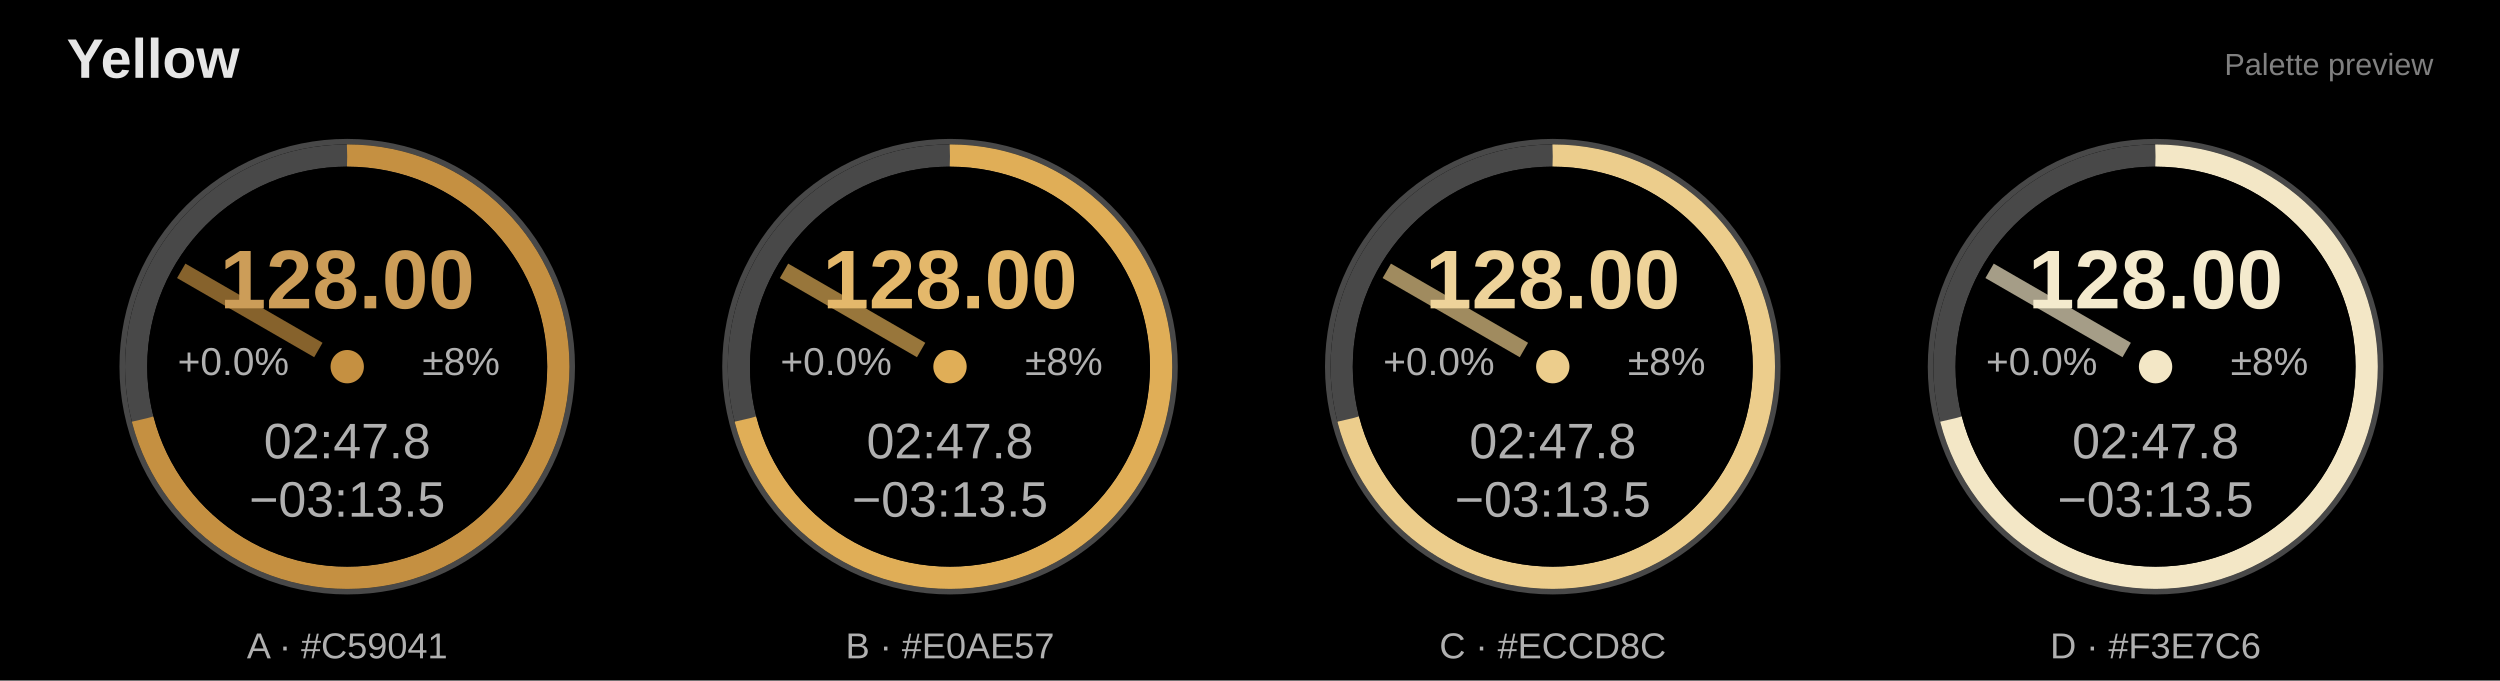
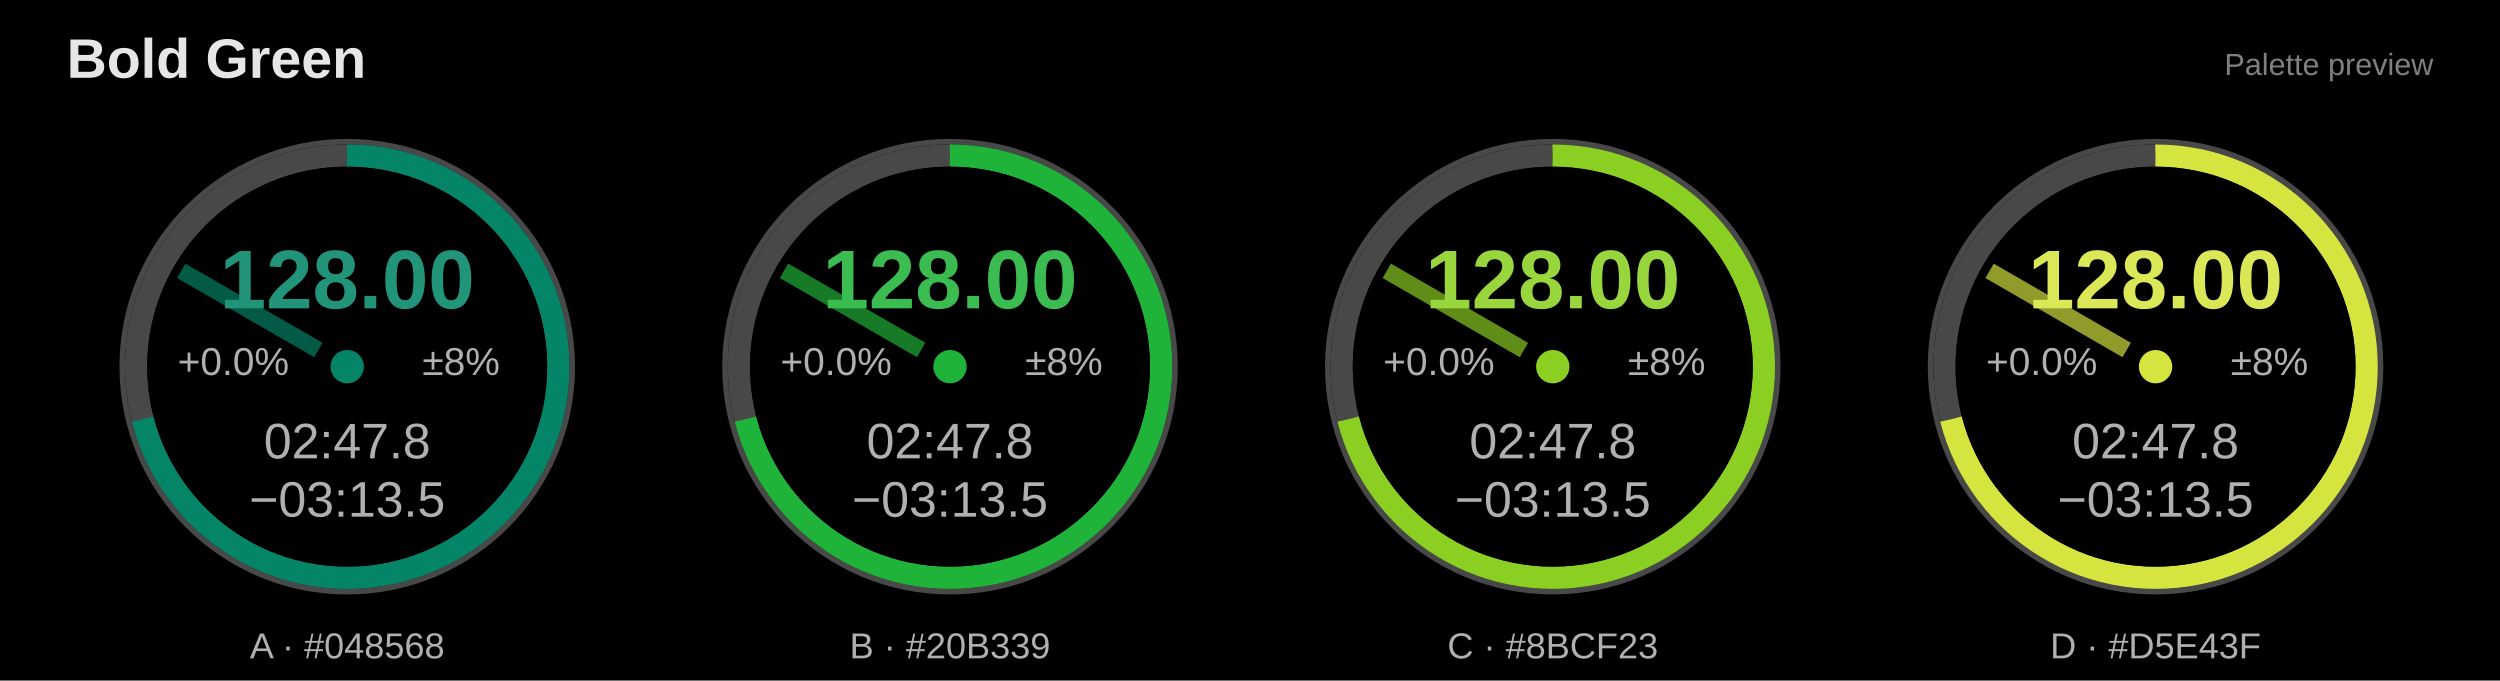
<svg xmlns="http://www.w3.org/2000/svg" width="900" height="245" viewBox="0 0 900 245" role="img" aria-labelledby="title desc">
  <style>text{font-family:Arial,Helvetica,sans-serif;font-variant-numeric:tabular-nums}</style>
  <rect width="900" height="245" fill="#000000" />
  <g transform="translate(0,0)">
-     <text x="24" y="28" fill="#E6E6E6" font-size="20" text-anchor="start" font-weight="600">Yellow</text>
+     <text x="24" y="28" fill="#E6E6E6" font-size="20" text-anchor="start" font-weight="600">Bold Green</text>
    <text x="876" y="27" fill="#808080" font-size="11" text-anchor="end" font-weight="400">Palette preview</text>
    <g transform="translate(43,50)">
      <circle cx="82" cy="82" r="81" fill="#000000" stroke="#484848" stroke-width="2" />
      <circle cx="82" cy="82" r="76" fill="none" stroke="#484848" stroke-width="8" />
-       <circle cx="82" cy="82" r="76" fill="none" stroke="#C59041" stroke-width="8" stroke-dasharray="339.041 138.481" transform="rotate(-90 82 82)" />
+       <circle cx="82" cy="82" r="76" fill="none" stroke="#048568" stroke-width="8" stroke-dasharray="339.041 138.481" transform="rotate(-90 82 82)" />
      <circle cx="82" cy="82" r="71.5" fill="#000000" stroke="#000000" />
-       <rect x="79" y="13" width="6" height="57" fill="#86622C" transform="rotate(-60 82 82)" />
-       <circle cx="82" cy="82" r="6" fill="#C59041" />
-       <text x="82" y="61" fill="#CC9D58" font-size="30" text-anchor="middle" font-weight="700">128.00</text>
+       <rect x="79" y="13" width="6" height="57" fill="#035A47" transform="rotate(-60 82 82)" />
+       <circle cx="82" cy="82" r="6" fill="#048568" />
+       <text x="82" y="61" fill="#22947A" font-size="30" text-anchor="middle" font-weight="700">128.00</text>
      <text x="41" y="85" fill="#B0B0B0" font-size="14" text-anchor="middle" font-weight="400">+0.0%</text>
      <text x="123" y="85" fill="#B0B0B0" font-size="14" text-anchor="middle" font-weight="400">±8%</text>
      <text x="82" y="115" fill="#B0B0B0" font-size="18" text-anchor="middle" font-weight="400">02:47.8</text>
      <text x="82" y="136" fill="#B0B0B0" font-size="18" text-anchor="middle" font-weight="400">−03:13.5</text>
-       <text x="82" y="187" fill="#B0B0B0" font-size="13" text-anchor="middle" font-weight="400">A  ·  #C59041</text>
+       <text x="82" y="187" fill="#B0B0B0" font-size="13" text-anchor="middle" font-weight="400">A  ·  #048568</text>
    </g>
    <g transform="translate(260,50)">
      <circle cx="82" cy="82" r="81" fill="#000000" stroke="#484848" stroke-width="2" />
      <circle cx="82" cy="82" r="76" fill="none" stroke="#484848" stroke-width="8" />
-       <circle cx="82" cy="82" r="76" fill="none" stroke="#E0AE57" stroke-width="8" stroke-dasharray="339.041 138.481" transform="rotate(-90 82 82)" />
+       <circle cx="82" cy="82" r="76" fill="none" stroke="#20B339" stroke-width="8" stroke-dasharray="339.041 138.481" transform="rotate(-90 82 82)" />
      <circle cx="82" cy="82" r="71.5" fill="#000000" stroke="#000000" />
-       <rect x="79" y="13" width="6" height="57" fill="#98763B" transform="rotate(-60 82 82)" />
-       <circle cx="82" cy="82" r="6" fill="#E0AE57" />
-       <text x="82" y="61" fill="#E4B86B" font-size="30" text-anchor="middle" font-weight="700">128.00</text>
+       <rect x="79" y="13" width="6" height="57" fill="#167A27" transform="rotate(-60 82 82)" />
+       <circle cx="82" cy="82" r="6" fill="#20B339" />
+       <text x="82" y="61" fill="#3BBC51" font-size="30" text-anchor="middle" font-weight="700">128.00</text>
      <text x="41" y="85" fill="#B0B0B0" font-size="14" text-anchor="middle" font-weight="400">+0.0%</text>
      <text x="123" y="85" fill="#B0B0B0" font-size="14" text-anchor="middle" font-weight="400">±8%</text>
      <text x="82" y="115" fill="#B0B0B0" font-size="18" text-anchor="middle" font-weight="400">02:47.8</text>
      <text x="82" y="136" fill="#B0B0B0" font-size="18" text-anchor="middle" font-weight="400">−03:13.5</text>
-       <text x="82" y="187" fill="#B0B0B0" font-size="13" text-anchor="middle" font-weight="400">B  ·  #E0AE57</text>
+       <text x="82" y="187" fill="#B0B0B0" font-size="13" text-anchor="middle" font-weight="400">B  ·  #20B339</text>
    </g>
    <g transform="translate(477,50)">
      <circle cx="82" cy="82" r="81" fill="#000000" stroke="#484848" stroke-width="2" />
      <circle cx="82" cy="82" r="76" fill="none" stroke="#484848" stroke-width="8" />
-       <circle cx="82" cy="82" r="76" fill="none" stroke="#ECCD8C" stroke-width="8" stroke-dasharray="339.041 138.481" transform="rotate(-90 82 82)" />
+       <circle cx="82" cy="82" r="76" fill="none" stroke="#8BCF23" stroke-width="8" stroke-dasharray="339.041 138.481" transform="rotate(-90 82 82)" />
      <circle cx="82" cy="82" r="71.5" fill="#000000" stroke="#000000" />
-       <rect x="79" y="13" width="6" height="57" fill="#A08B5F" transform="rotate(-60 82 82)" />
-       <circle cx="82" cy="82" r="6" fill="#ECCD8C" />
-       <text x="82" y="61" fill="#EED39A" font-size="30" text-anchor="middle" font-weight="700">128.00</text>
+       <rect x="79" y="13" width="6" height="57" fill="#5F8D18" transform="rotate(-60 82 82)" />
+       <circle cx="82" cy="82" r="6" fill="#8BCF23" />
+       <text x="82" y="61" fill="#99D53D" font-size="30" text-anchor="middle" font-weight="700">128.00</text>
      <text x="41" y="85" fill="#B0B0B0" font-size="14" text-anchor="middle" font-weight="400">+0.0%</text>
      <text x="123" y="85" fill="#B0B0B0" font-size="14" text-anchor="middle" font-weight="400">±8%</text>
      <text x="82" y="115" fill="#B0B0B0" font-size="18" text-anchor="middle" font-weight="400">02:47.8</text>
      <text x="82" y="136" fill="#B0B0B0" font-size="18" text-anchor="middle" font-weight="400">−03:13.5</text>
-       <text x="82" y="187" fill="#B0B0B0" font-size="13" text-anchor="middle" font-weight="400">C  ·  #ECCD8C</text>
+       <text x="82" y="187" fill="#B0B0B0" font-size="13" text-anchor="middle" font-weight="400">C  ·  #8BCF23</text>
    </g>
    <g transform="translate(694,50)">
      <circle cx="82" cy="82" r="81" fill="#000000" stroke="#484848" stroke-width="2" />
      <circle cx="82" cy="82" r="76" fill="none" stroke="#484848" stroke-width="8" />
-       <circle cx="82" cy="82" r="76" fill="none" stroke="#F3E7C6" stroke-width="8" stroke-dasharray="339.041 138.481" transform="rotate(-90 82 82)" />
+       <circle cx="82" cy="82" r="76" fill="none" stroke="#D5E43F" stroke-width="8" stroke-dasharray="339.041 138.481" transform="rotate(-90 82 82)" />
      <circle cx="82" cy="82" r="71.5" fill="#000000" stroke="#000000" />
-       <rect x="79" y="13" width="6" height="57" fill="#A59D87" transform="rotate(-60 82 82)" />
-       <circle cx="82" cy="82" r="6" fill="#F3E7C6" />
-       <text x="82" y="61" fill="#F4EACD" font-size="30" text-anchor="middle" font-weight="700">128.00</text>
+       <rect x="79" y="13" width="6" height="57" fill="#919B2B" transform="rotate(-60 82 82)" />
+       <circle cx="82" cy="82" r="6" fill="#D5E43F" />
+       <text x="82" y="61" fill="#DAE756" font-size="30" text-anchor="middle" font-weight="700">128.00</text>
      <text x="41" y="85" fill="#B0B0B0" font-size="14" text-anchor="middle" font-weight="400">+0.0%</text>
      <text x="123" y="85" fill="#B0B0B0" font-size="14" text-anchor="middle" font-weight="400">±8%</text>
      <text x="82" y="115" fill="#B0B0B0" font-size="18" text-anchor="middle" font-weight="400">02:47.8</text>
      <text x="82" y="136" fill="#B0B0B0" font-size="18" text-anchor="middle" font-weight="400">−03:13.5</text>
-       <text x="82" y="187" fill="#B0B0B0" font-size="13" text-anchor="middle" font-weight="400">D  ·  #F3E7C6</text>
+       <text x="82" y="187" fill="#B0B0B0" font-size="13" text-anchor="middle" font-weight="400">D  ·  #D5E43F</text>
    </g>
  </g>
</svg>
